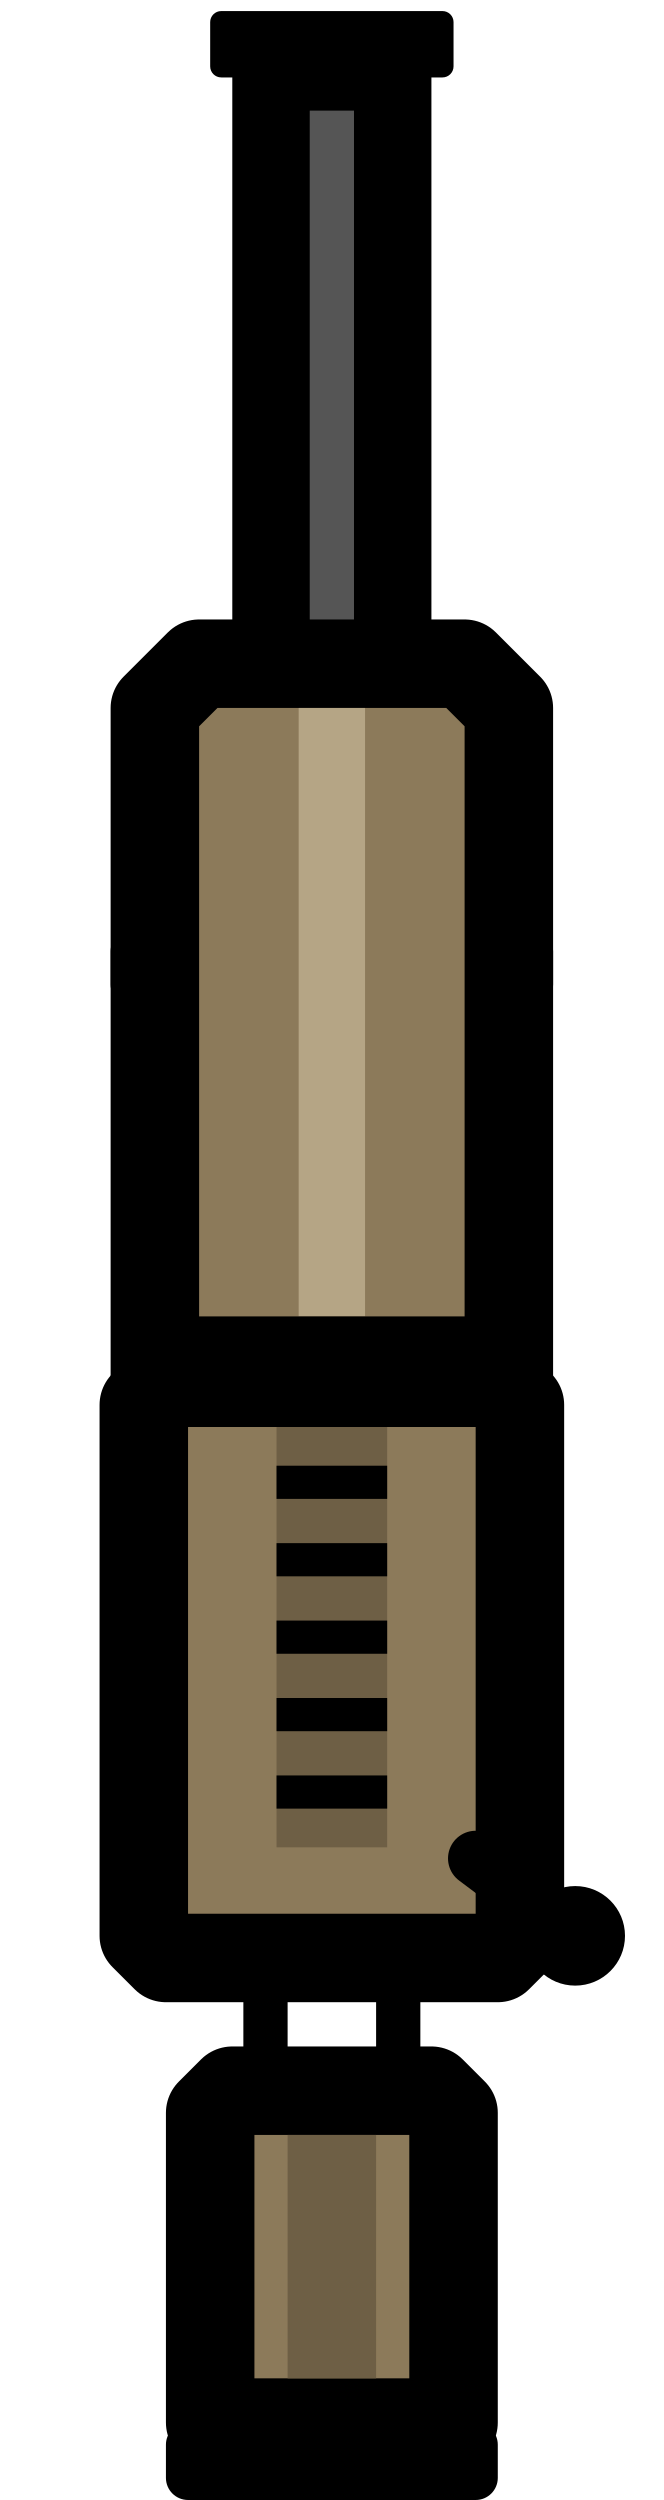
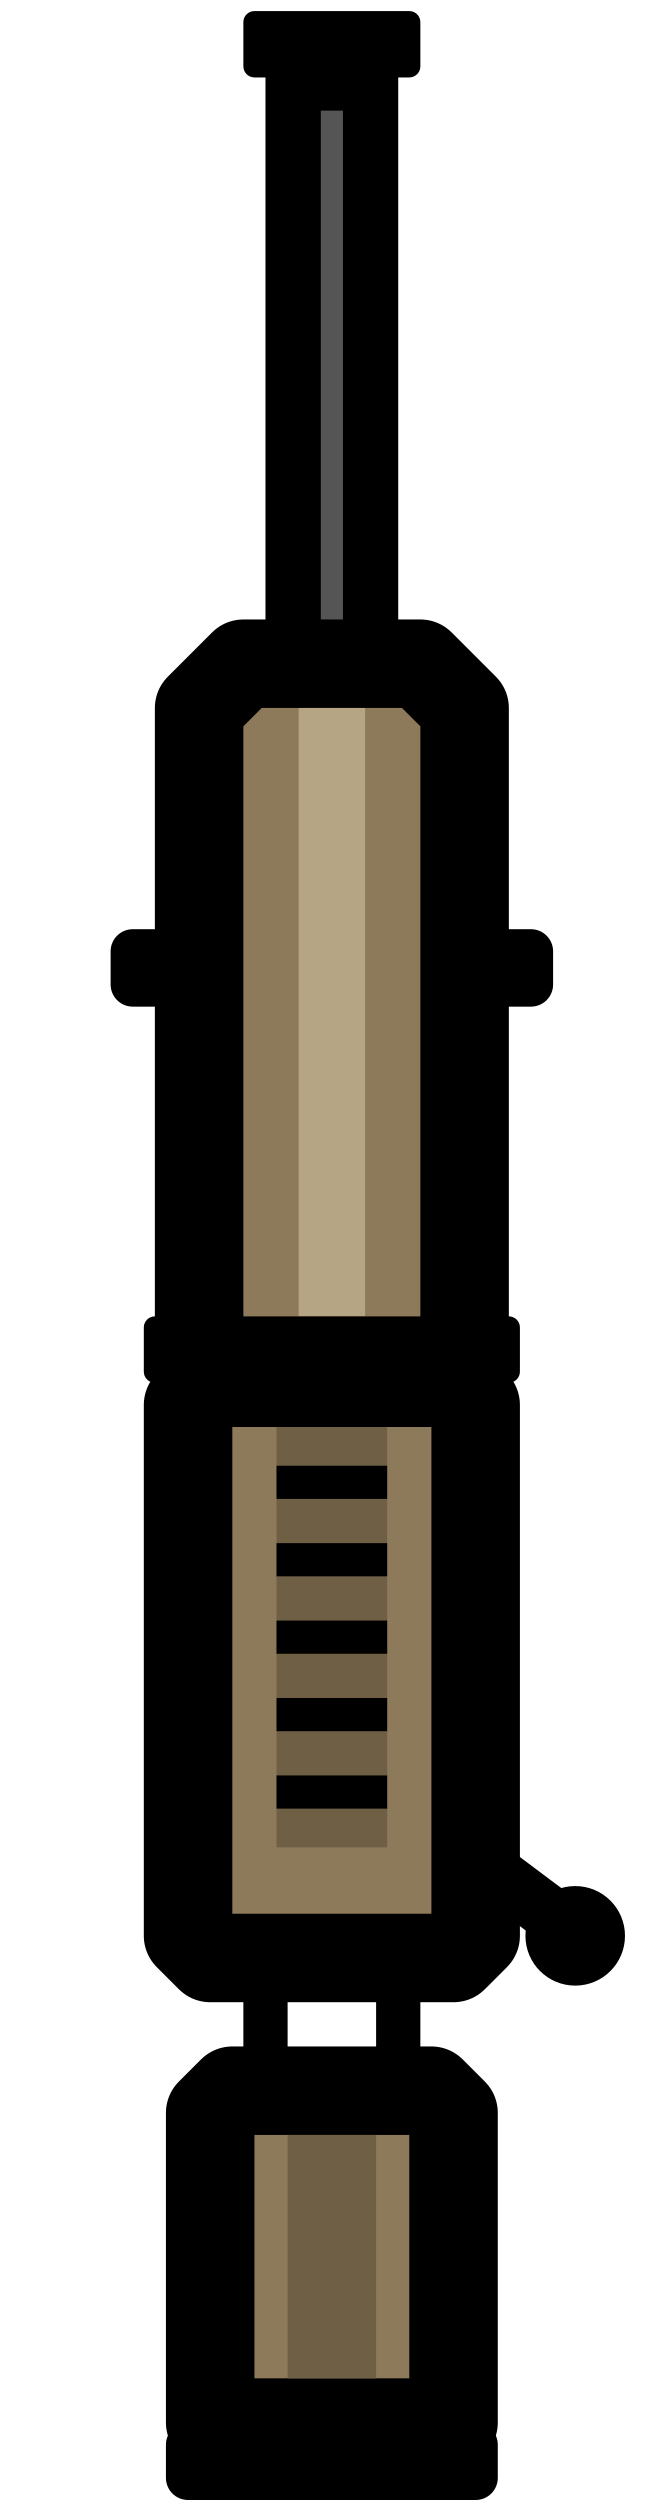
<svg xmlns="http://www.w3.org/2000/svg" width="60" height="226" viewBox="0 0 60 226">
  <rect x="22" y="176" width="4" height="18" fill="#000" />
  <rect x="34" y="176" width="4" height="18" fill="#000" />
  <path d="M21 189h18l2 2v28H19v-28z" fill="#8c7a5a" stroke="#000" stroke-width="8" stroke-linejoin="round" />
  <rect x="26" y="193" width="8" height="22" fill="#6e5f45" />
  <rect x="15" y="219" width="30" height="7" rx="2" fill="#000" />
-   <path d="M15 125h30l2 2v48l-2 2H15l-2-2v-48z" fill="#8c7a5a" stroke="#000" stroke-width="8" stroke-linejoin="round" />
+   <path d="M19 125h22l2 2v48l-2 2H19l-2-2v-48z" fill="#8c7a5a" stroke="#000" stroke-width="8" stroke-linejoin="round" />
  <path d="M43 168l8 6" stroke="#000" stroke-width="5" stroke-linecap="round" />
  <circle cx="52" cy="175" r="4.5" fill="#000" />
  <rect x="25" y="129" width="10" height="38" fill="#6e5f45" />
  <path d="M25 134h10M25 141h10M25 148h10M25 155h10M25 162h10" stroke="#000" stroke-width="3" />
  <rect x="10" y="84" width="40" height="7" rx="2" fill="#000" />
-   <path d="M18 60h24l4 4v61H14V64z" fill="#8c7a5a" stroke="#000" stroke-width="8" stroke-linejoin="round" />
+   <path d="M22 60h16l4 4v61H18V64z" fill="#8c7a5a" stroke="#000" stroke-width="8" stroke-linejoin="round" />
  <rect x="27" y="64" width="6" height="55" fill="#b5a585" />
  <rect x="13" y="119" width="34" height="6" rx="1" fill="#000" />
-   <rect x="21" y="4" width="18" height="58" fill="#000" />
-   <rect x="28" y="10" width="4" height="46" fill="#555555" />
-   <rect x="19" y="1" width="22" height="6" rx="1" fill="#000" />
+   <rect x="24" y="4" width="12" height="58" fill="#000" />
+   <rect x="29" y="10" width="2" height="46" fill="#555555" />
+   <rect x="22" y="1" width="16" height="6" rx="1" fill="#000" />
</svg>
